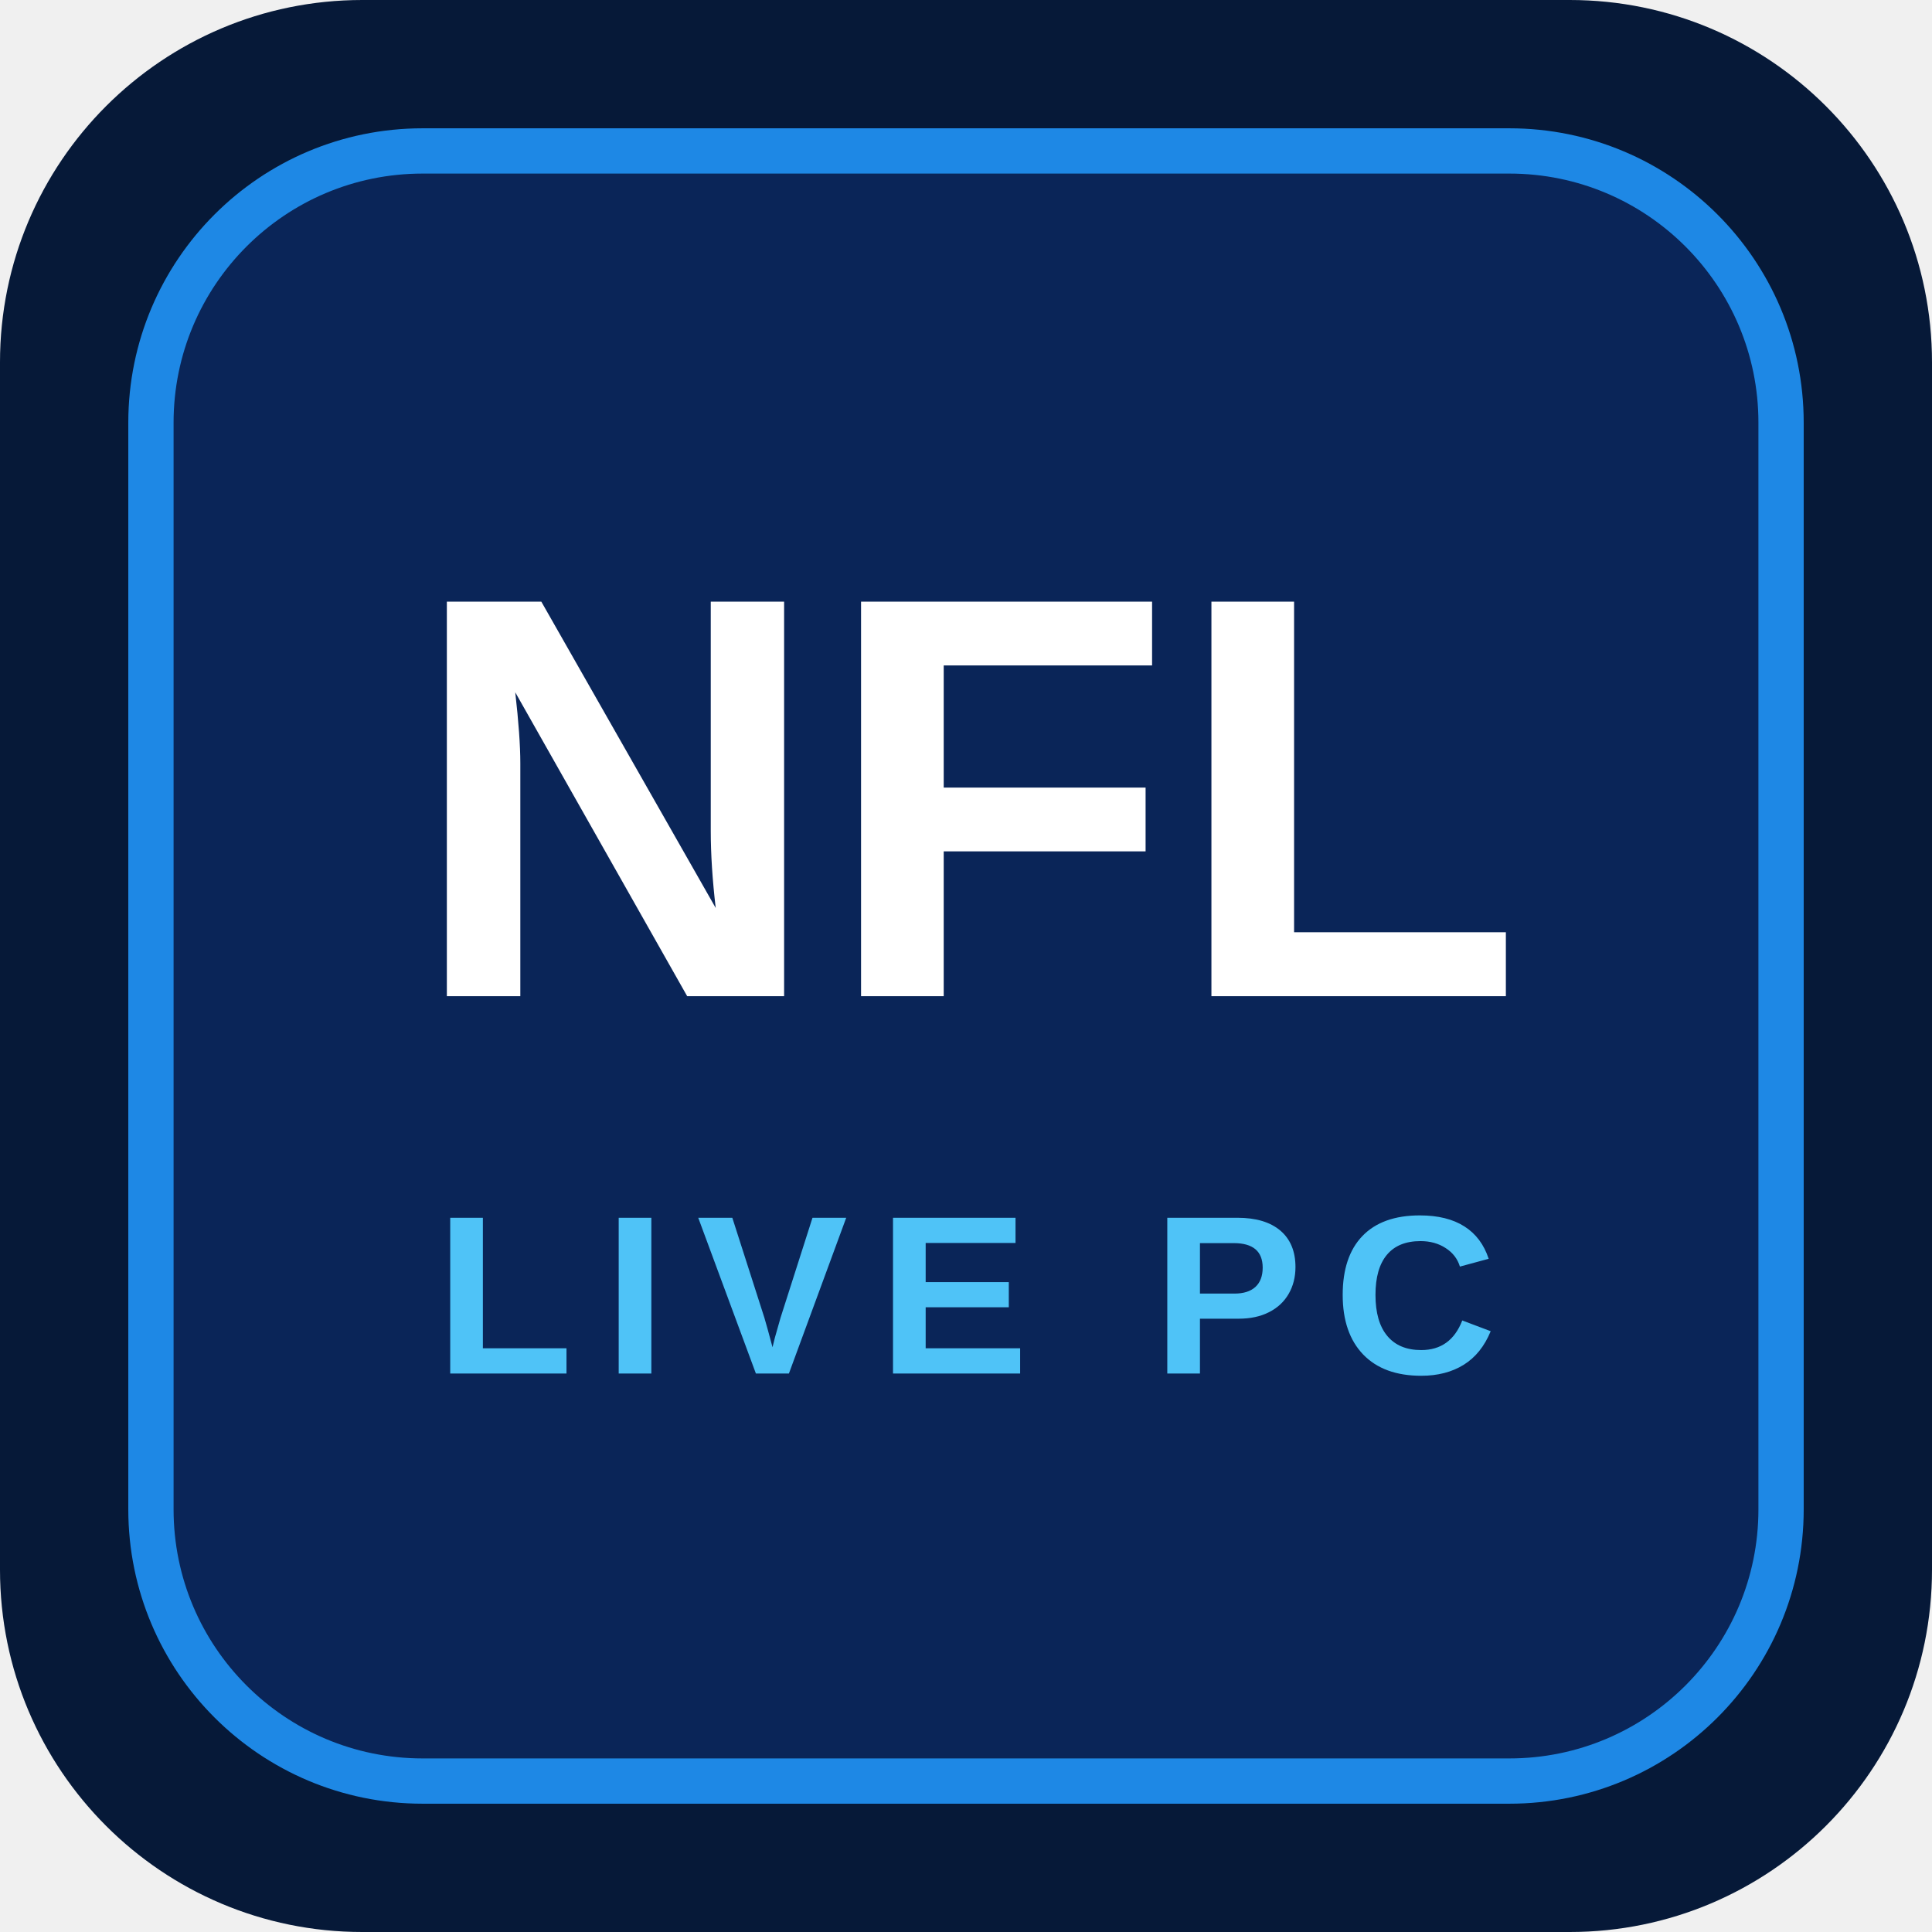
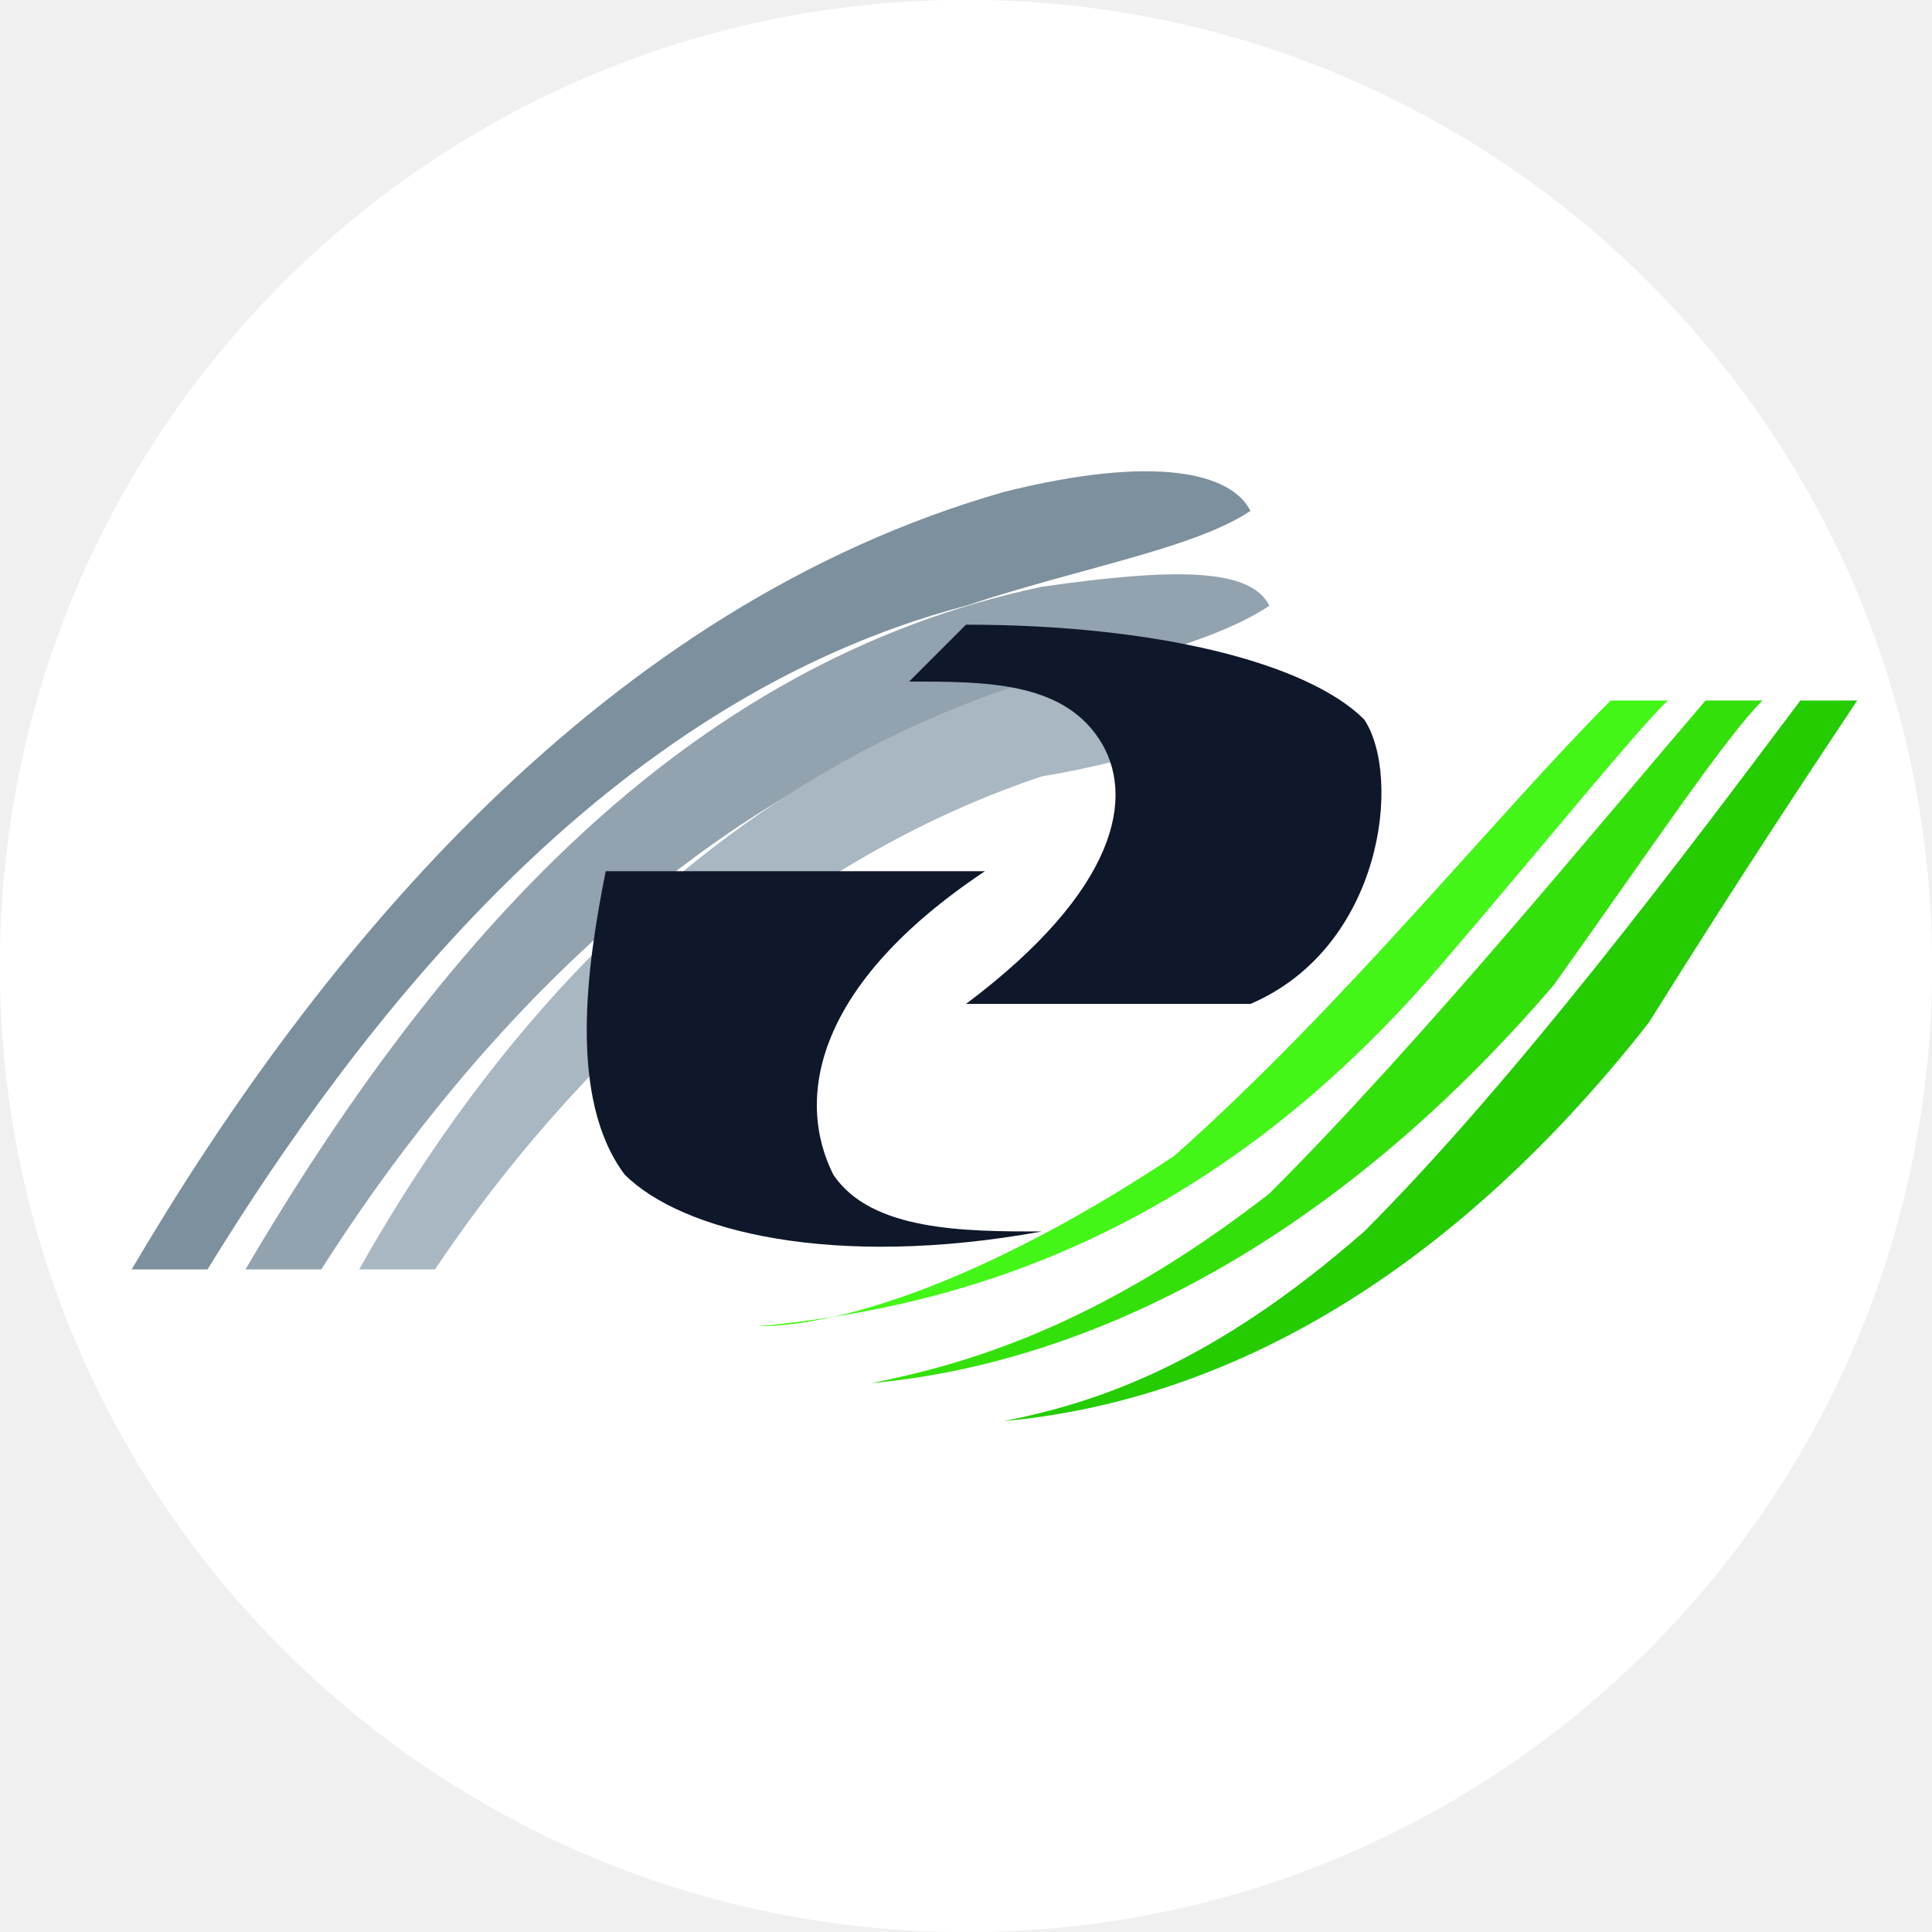
- <svg xmlns="http://www.w3.org/2000/svg" viewBox="0 0 256 256">
-   <rect width="256" height="256" rx="48" fill="#061938" />
-   <rect x="20" y="20" width="216" height="216" rx="36" fill="#0A2558" stroke="#1E88E5" stroke-width="6" />
-   <text x="128" y="132" text-anchor="middle" fill="#FFFFFF" font-family="Arial, sans-serif" font-weight="900" font-size="76">NFL</text>
-   <text x="128" y="182" text-anchor="middle" fill="#4FC3F7" font-family="Arial, sans-serif" font-weight="800" font-size="30" letter-spacing="4">LIVE PC</text>
+ <svg xmlns="http://www.w3.org/2000/svg" viewBox="0 0 108 108">
+   <defs>
+     <clipPath id="c">
+       <circle cx="54" cy="54" r="54" />
+     </clipPath>
+   </defs>
+   <circle cx="54" cy="54" r="54" fill="#fff" />
+   <g clip-path="url(#c)">
+     <g transform="translate(-3.24 -3.24) scale(1.06)">
+       <path fill="#FFFFFF" d="M0,0h108v108h-108z" />
+       <path fill="#7D909D" d="M10,70 C20,53 35,35 56,29 C64,27 68,28 69,30 C66,32 60,33 54,35 C35,40 22,57 14,70 Z" />
+       <path fill="#92A3AF" d="M16,70 C26,53 39,38 58,34 C65,33 69,33 70,35 C67,37 62,38 56,40 C39,45 27,59 20,70 Z" />
+       <path fill="#A8B7C1" d="M22,70 C31,54 44,42 61,38 C67,37 71,38 72,40 C69,41 64,43 58,44 C43,49 32,61 26,70 Z" />
+       <path fill="#0F172A" d="M54,36 C64,36 72,38 75,41 C77,44 76,53 69,56 L54,56 C62,50 63,45 61,42 C59,39 55,39 51,39 Z" />
+       <path fill="#0F172A" d="M35,49 L55,49 C46,55 45,61 47,65 C49,68 54,68 58,68 C47,70 39,68 36,65 C33,61 34,54 35,49 Z" />
+       <path fill="#44F518" d="M43,73 C54,72 67,68 79,54 C85,47 89,42 91,40 L88,40 C82,46 74,56 65,64 C56,70 48,73 43,73 Z" />
+       <path fill="#34E00A" d="M49,76 C60,75 73,69 85,55 C90,48 94,42 96,40 L93,40 C87,47 78,58 70,66 C61,73 54,75 49,76 Z" />
+       <path fill="#24CC00" d="M56,78 C67,77 79,71 90,57 C95,49 99,43 101,40 L98,40 C92,48 83,60 75,68 C67,75 61,77 56,78 Z" />
+     </g>
+   </g>
</svg>
